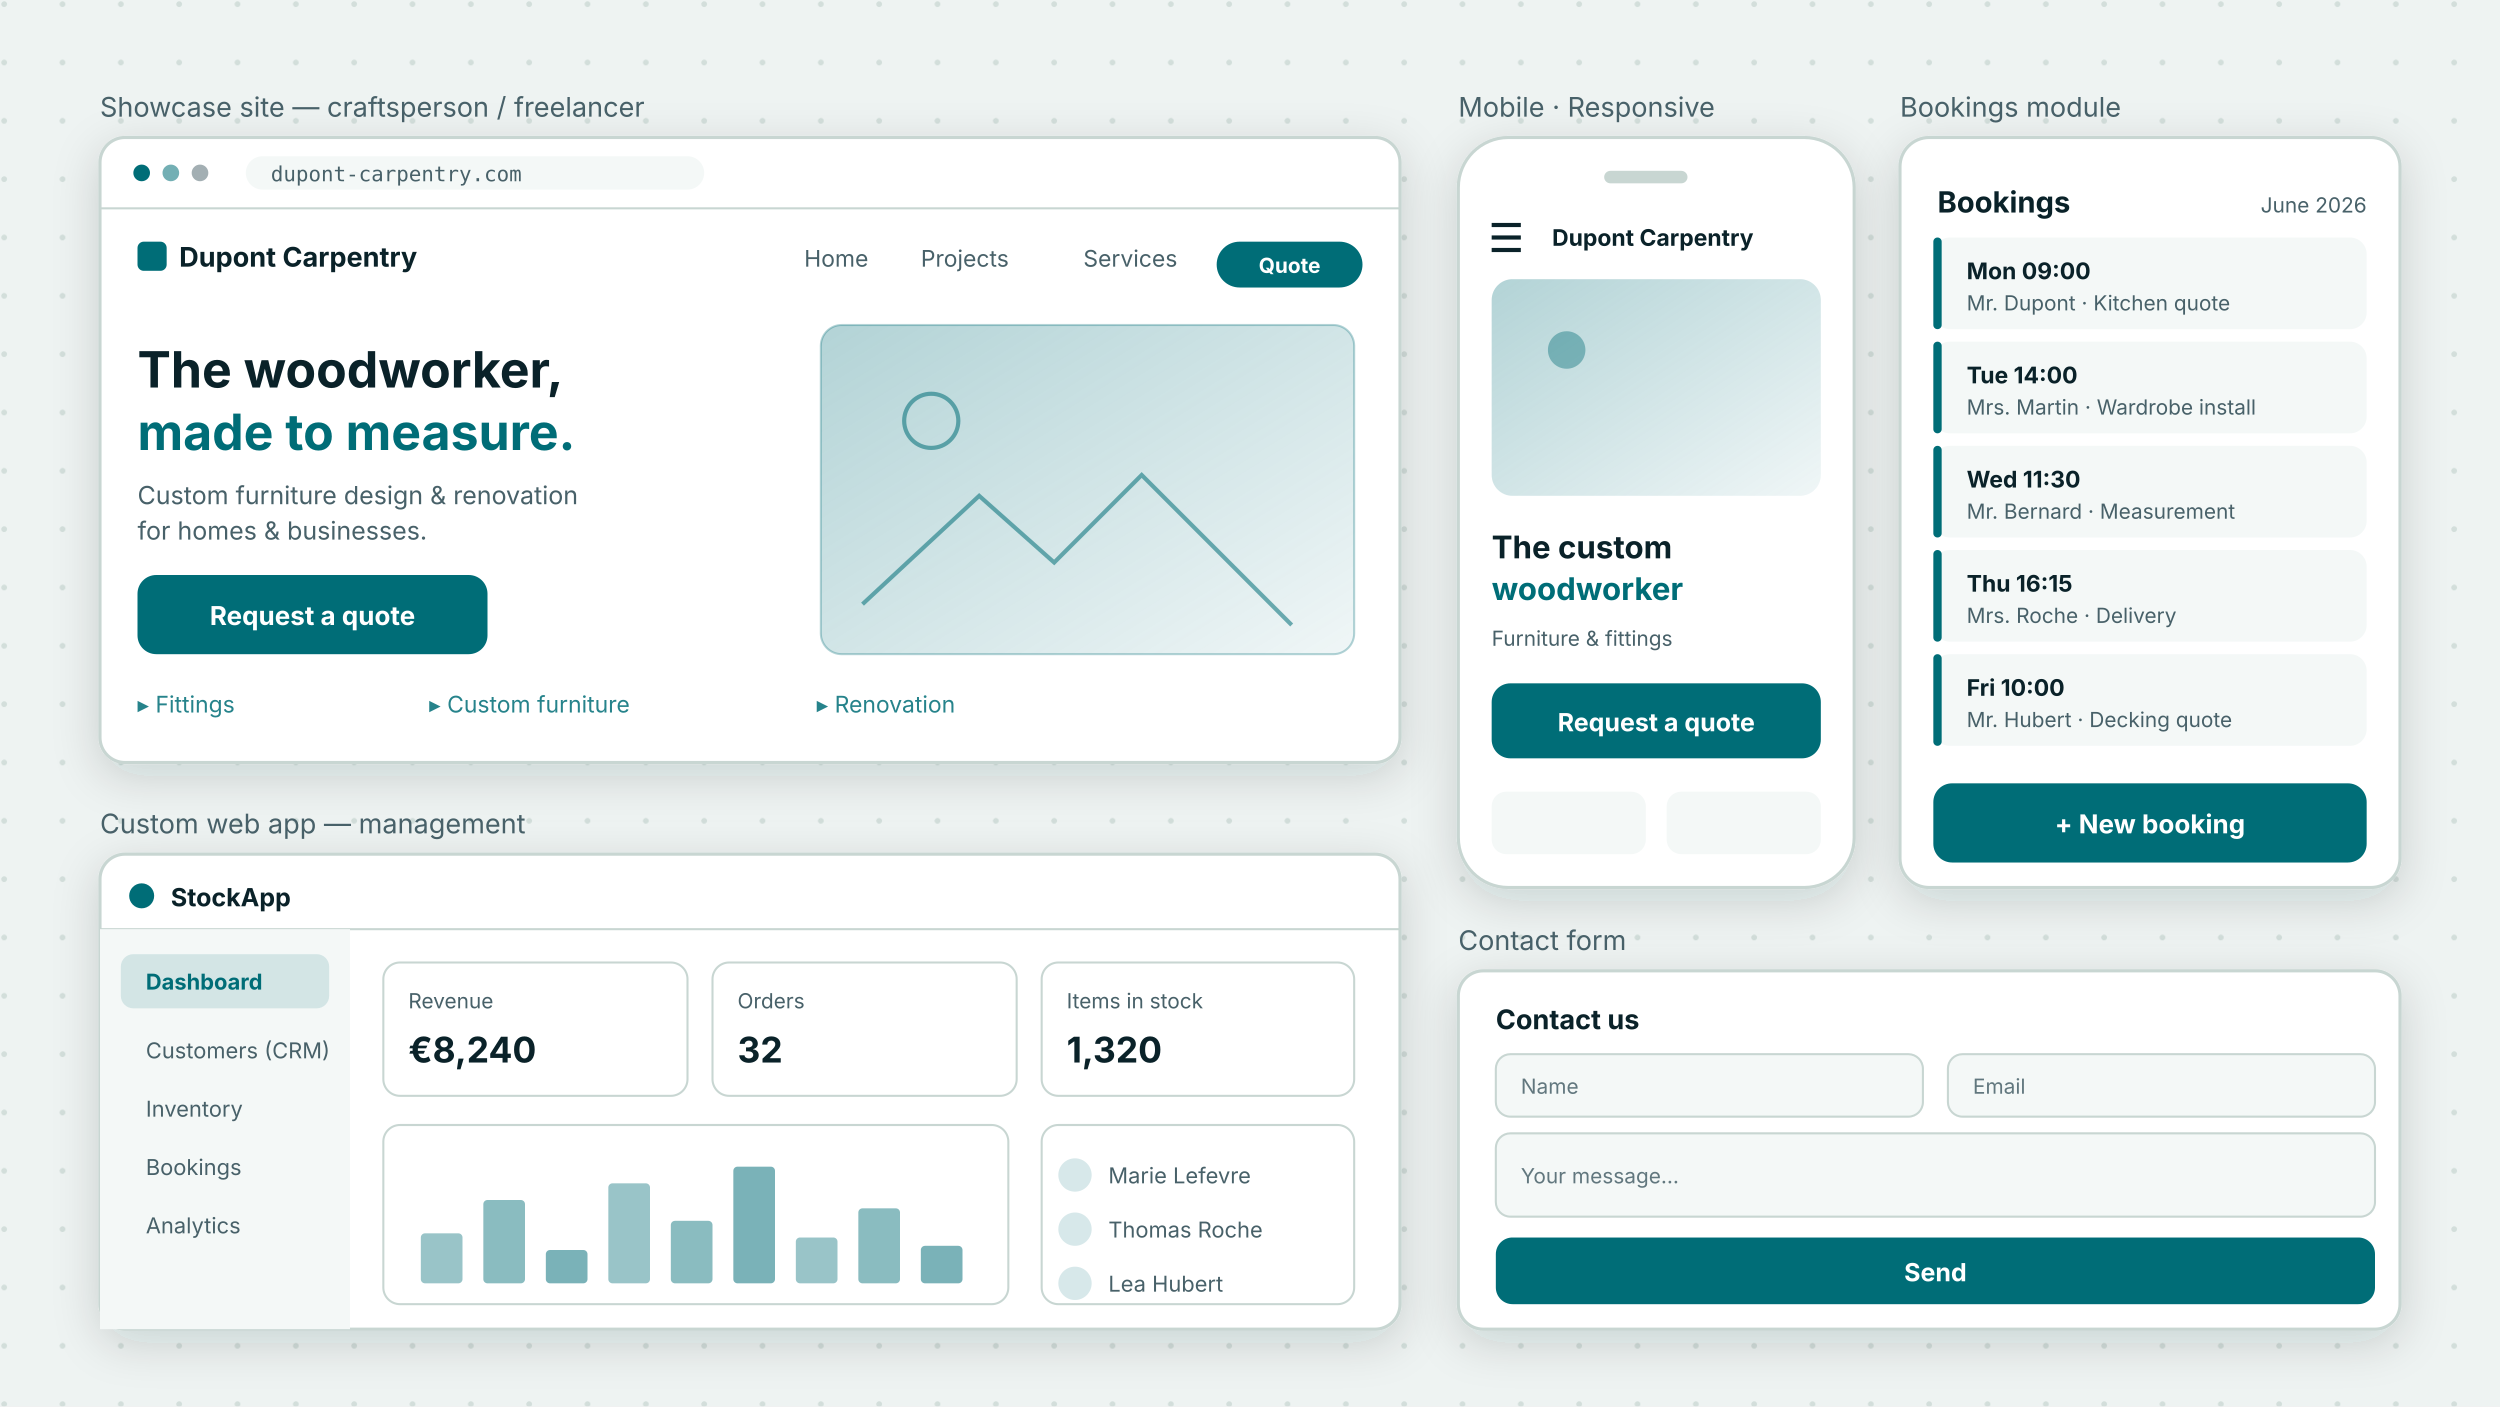
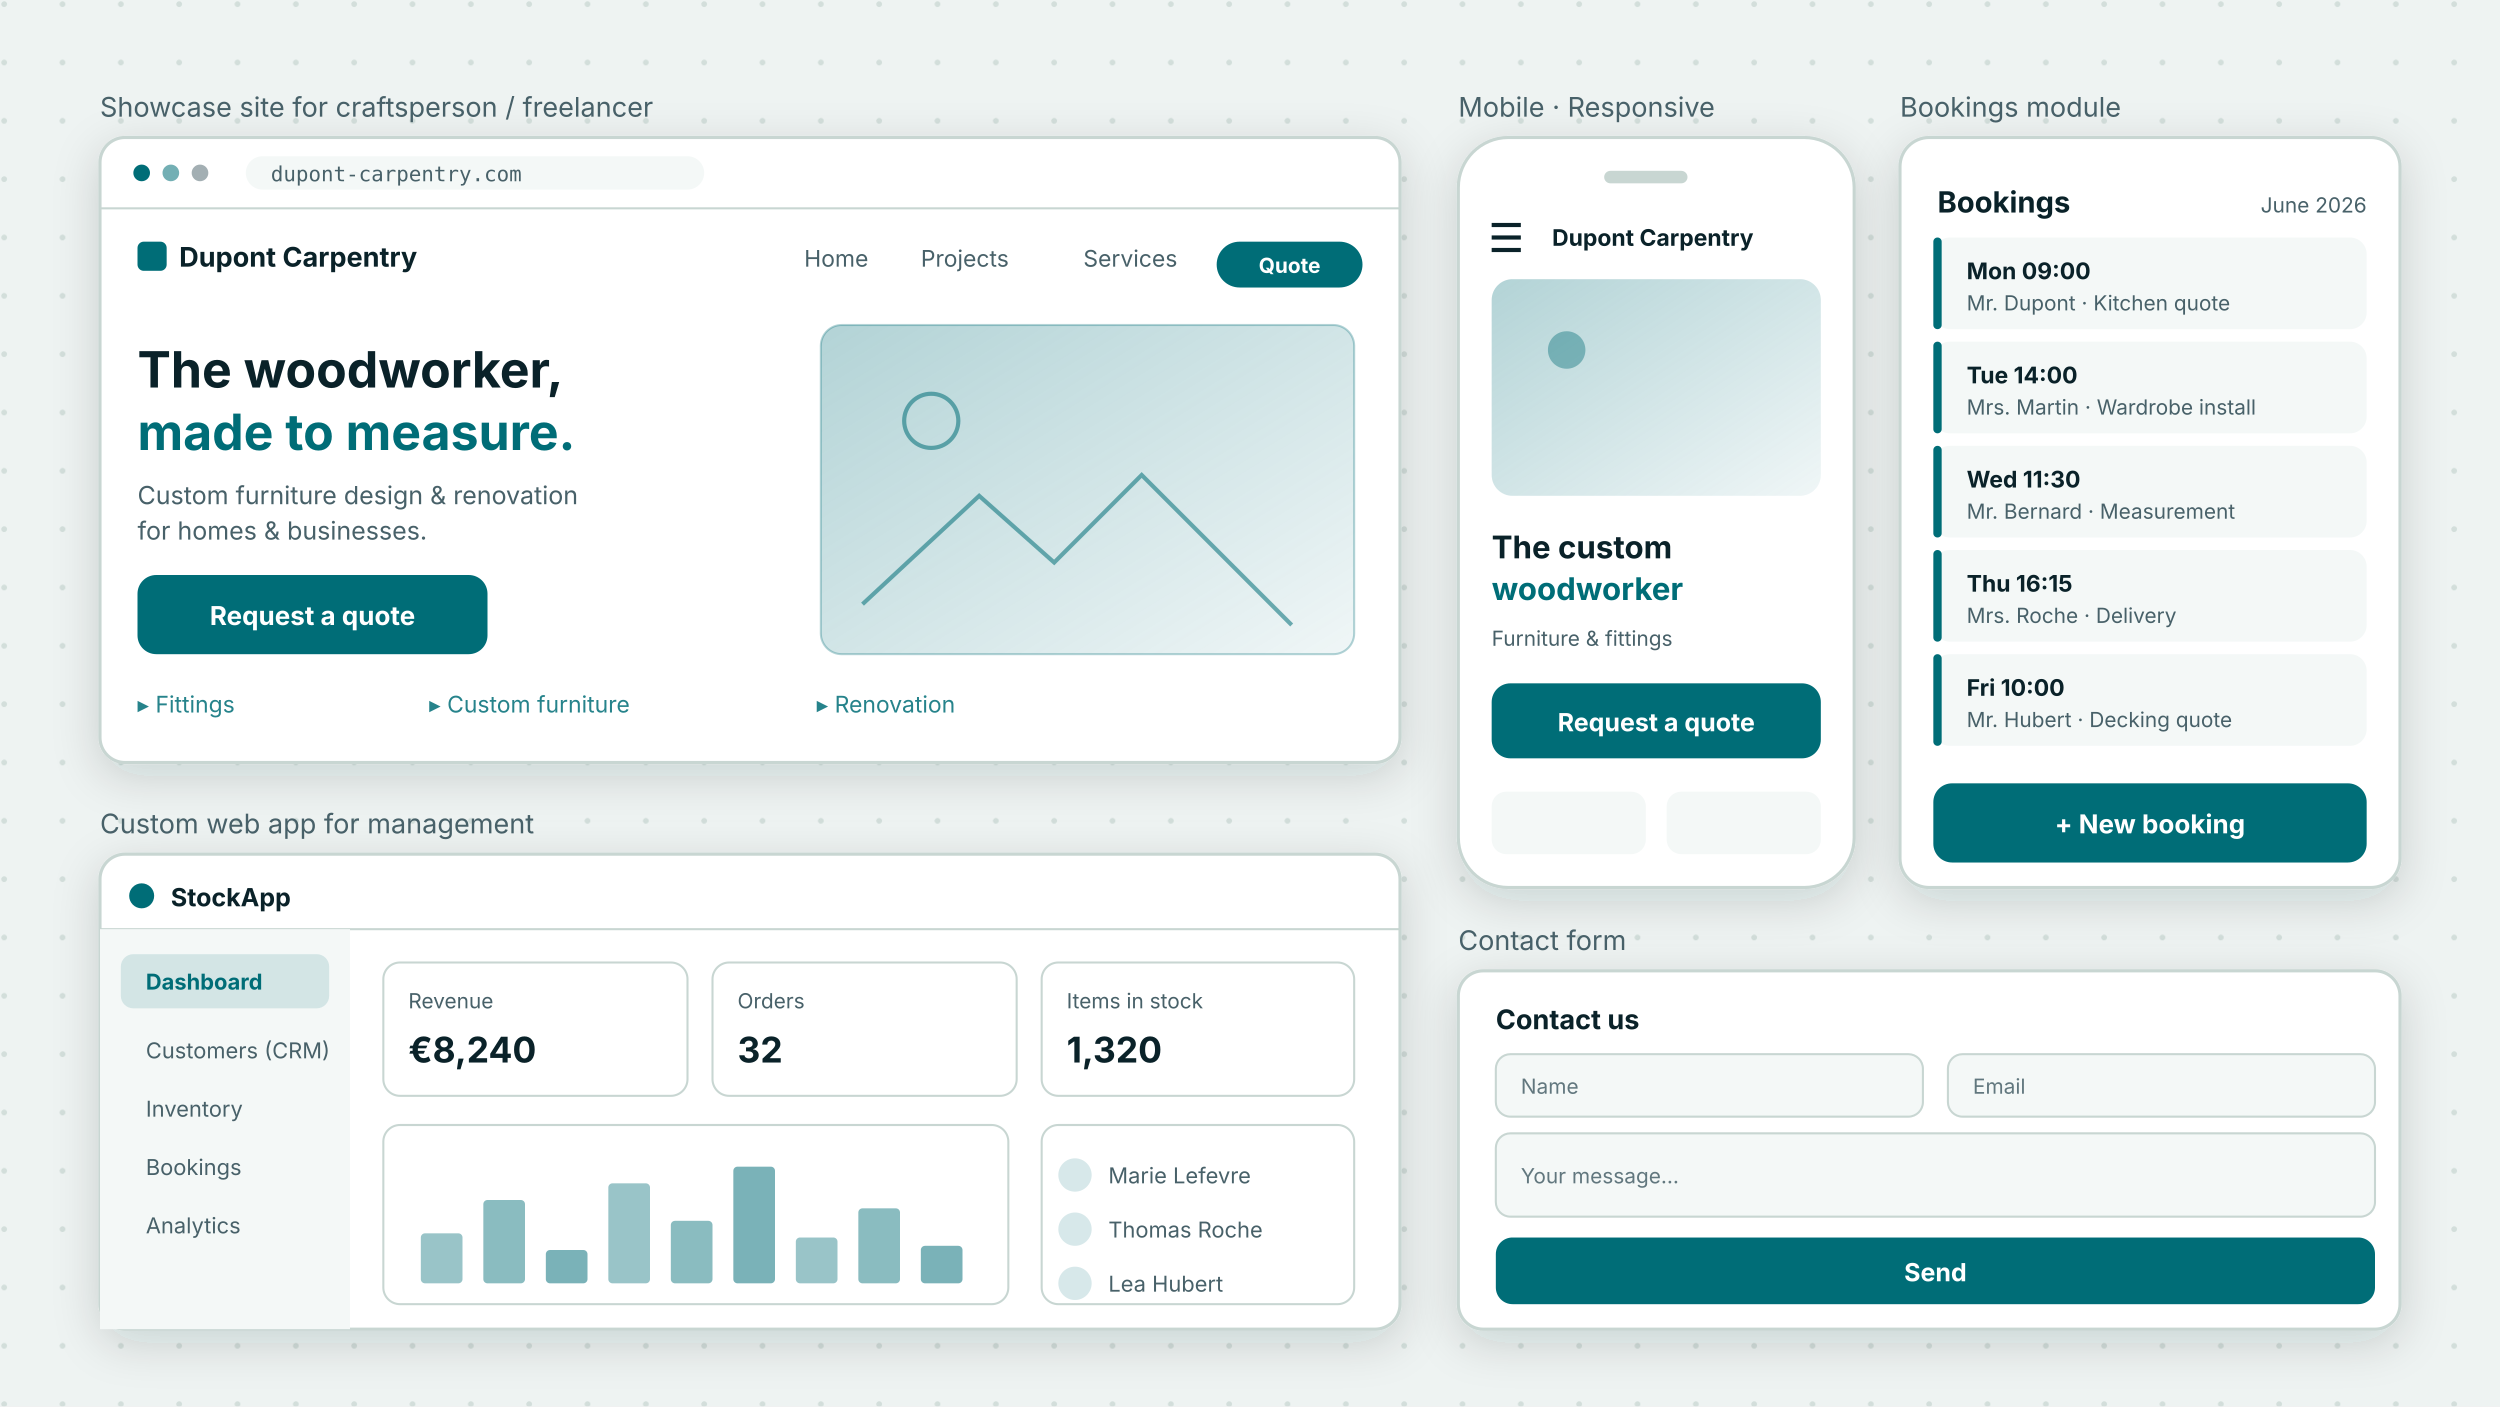
<svg xmlns="http://www.w3.org/2000/svg" width="1200" height="675" viewBox="0 0 1200 675" font-family="'Inter', system-ui, -apple-system, 'Segoe UI', Arial, sans-serif">
  <defs>
    <pattern id="web-clients-light-en-dots" width="28" height="28" patternUnits="userSpaceOnUse">
      <circle cx="2" cy="2" r="1.4" fill="#c8d6d2" fill-opacity="0.7" />
    </pattern>
    <filter id="web-clients-light-en-sh" x="-20%" y="-20%" width="140%" height="160%">
      <feDropShadow dx="0" dy="6" stdDeviation="11" flood-color="#0a2229" flood-opacity="0.16" />
    </filter>
    <linearGradient id="web-clients-light-en-thumb" x1="0" y1="0" x2="1" y2="1">
      <stop offset="0" stop-color="#006d77" stop-opacity="0.30" />
      <stop offset="1" stop-color="#006d77" stop-opacity="0.06" />
    </linearGradient>
  </defs>
  <rect width="1200" height="675" fill="#eef3f2" />
  <rect width="1200" height="675" fill="url(#web-clients-light-en-dots)" />
-   <text x="48" y="56" font-size="13" fill="#486169" font-weight="normal" font-family="'Inter', system-ui, -apple-system, 'Segoe UI', Arial, sans-serif">Showcase site — craftsperson / freelancer</text>
+   <text x="48" y="56" font-size="13" fill="#486169" font-weight="normal" font-family="'Inter', system-ui, -apple-system, 'Segoe UI', Arial, sans-serif">Showcase site for craftsperson / freelancer</text>
  <g filter="url(#web-clients-light-en-sh)">
    <rect x="48" y="66" width="624" height="300" rx="12" fill="#ffffff" stroke="#c8d6d2" stroke-width="1.5" />
  </g>
  <circle cx="68" cy="83" r="4" fill="#006d77" />
  <circle cx="82" cy="83" r="4" fill="#006d77" fill-opacity="0.55" />
  <circle cx="96" cy="83" r="4" fill="#486169" fill-opacity="0.5" />
  <rect x="118" y="75" width="220" height="16" rx="8" fill="#f4f8f7" />
  <text x="130" y="87" font-size="10" fill="#486169" font-weight="normal" font-family="'JetBrains Mono', ui-monospace, SFMono-Regular, Menlo, Consolas, monospace">dupont-carpentry.com</text>
  <line x1="48" y1="100" x2="672" y2="100" stroke="#c8d6d2" />
  <rect x="66" y="116" width="14" height="14" rx="3" fill="#006d77" />
  <text x="86" y="128" font-size="13" fill="#0a2229" font-weight="bold" font-family="'Inter', system-ui, -apple-system, 'Segoe UI', Arial, sans-serif">Dupont Carpentry</text>
  <text x="386" y="128" font-size="11" fill="#486169" font-weight="normal" font-family="'Inter', system-ui, -apple-system, 'Segoe UI', Arial, sans-serif">Home</text>
  <text x="442" y="128" font-size="11" fill="#486169" font-weight="normal" font-family="'Inter', system-ui, -apple-system, 'Segoe UI', Arial, sans-serif">Projects</text>
  <text x="520" y="128" font-size="11" fill="#486169" font-weight="normal" font-family="'Inter', system-ui, -apple-system, 'Segoe UI', Arial, sans-serif">Services</text>
  <rect x="584" y="116" width="70" height="22" rx="11" fill="#006d77" />
  <text x="619" y="131" font-size="10" fill="#ffffff" font-weight="bold" font-family="'Inter', system-ui, -apple-system, 'Segoe UI', Arial, sans-serif" text-anchor="middle">Quote</text>
  <text x="66" y="186" font-size="24" fill="#0a2229" font-weight="bold" font-family="'Inter', system-ui, -apple-system, 'Segoe UI', Arial, sans-serif">The woodworker,</text>
  <text x="66" y="216" font-size="24" fill="#006d77" font-weight="bold" font-family="'Inter', system-ui, -apple-system, 'Segoe UI', Arial, sans-serif">made to measure.</text>
  <text x="66" y="242" font-size="12" fill="#486169" font-weight="normal" font-family="'Inter', system-ui, -apple-system, 'Segoe UI', Arial, sans-serif">Custom furniture design &amp; renovation</text>
  <text x="66" y="259" font-size="12" fill="#486169" font-weight="normal" font-family="'Inter', system-ui, -apple-system, 'Segoe UI', Arial, sans-serif">for homes &amp; businesses.</text>
  <rect x="66" y="276" width="168" height="38" rx="9" fill="#006d77" />
  <text x="150" y="300" font-size="12.5" fill="#ffffff" font-weight="bold" font-family="'Inter', system-ui, -apple-system, 'Segoe UI', Arial, sans-serif" text-anchor="middle">Request a quote</text>
  <rect x="394" y="156" width="256" height="158" rx="10" fill="url(#web-clients-light-en-thumb)" stroke="#006d77" stroke-opacity="0.3" />
  <g stroke="#006d77" stroke-opacity="0.55" fill="none" stroke-width="2">
    <circle cx="447" cy="202" r="13" />
    <path d="M414 290 L470 238 L506 270 L548 228 L620 300" />
  </g>
  <text x="66" y="342" font-size="11" fill="#006d77" fill-opacity="0.85" font-weight="normal" font-family="'Inter', system-ui, -apple-system, 'Segoe UI', Arial, sans-serif">▸ Fittings</text>
  <text x="206" y="342" font-size="11" fill="#006d77" fill-opacity="0.85" font-weight="normal" font-family="'Inter', system-ui, -apple-system, 'Segoe UI', Arial, sans-serif">▸ Custom furniture</text>
  <text x="392" y="342" font-size="11" fill="#006d77" fill-opacity="0.85" font-weight="normal" font-family="'Inter', system-ui, -apple-system, 'Segoe UI', Arial, sans-serif">▸ Renovation</text>
-   <text x="48" y="400" font-size="13" fill="#486169" font-weight="normal" font-family="'Inter', system-ui, -apple-system, 'Segoe UI', Arial, sans-serif">Custom web app — management</text>
+   <text x="48" y="400" font-size="13" fill="#486169" font-weight="normal" font-family="'Inter', system-ui, -apple-system, 'Segoe UI', Arial, sans-serif">Custom web app for management</text>
  <g filter="url(#web-clients-light-en-sh)">
    <rect x="48" y="410" width="624" height="228" rx="12" fill="#ffffff" stroke="#c8d6d2" stroke-width="1.5" />
  </g>
  <circle cx="68" cy="430" r="6" fill="#006d77" />
  <text x="82" y="435" font-size="12" fill="#0a2229" font-weight="bold" font-family="'Inter', system-ui, -apple-system, 'Segoe UI', Arial, sans-serif">StockApp</text>
  <line x1="48" y1="446" x2="672" y2="446" stroke="#c8d6d2" />
  <rect x="48" y="446" width="120" height="192" fill="#f4f8f7" />
  <rect x="58" y="458" width="100" height="26" rx="6" fill="#006d77" fill-opacity="0.14" />
  <text x="70" y="475" font-size="10.5" fill="#006d77" font-weight="bold" font-family="'Inter', system-ui, -apple-system, 'Segoe UI', Arial, sans-serif">Dashboard</text>
  <text x="70" y="508" font-size="10.5" fill="#486169" font-weight="normal" font-family="'Inter', system-ui, -apple-system, 'Segoe UI', Arial, sans-serif">Customers (CRM)</text>
  <text x="70" y="536" font-size="10.5" fill="#486169" font-weight="normal" font-family="'Inter', system-ui, -apple-system, 'Segoe UI', Arial, sans-serif">Inventory</text>
  <text x="70" y="564" font-size="10.5" fill="#486169" font-weight="normal" font-family="'Inter', system-ui, -apple-system, 'Segoe UI', Arial, sans-serif">Bookings</text>
  <text x="70" y="592" font-size="10.5" fill="#486169" font-weight="normal" font-family="'Inter', system-ui, -apple-system, 'Segoe UI', Arial, sans-serif">Analytics</text>
  <rect x="184" y="462" width="146" height="64" rx="8" fill="#ffffff" stroke="#c8d6d2" />
  <text x="196" y="484" font-size="10" fill="#486169" font-weight="normal" font-family="'Inter', system-ui, -apple-system, 'Segoe UI', Arial, sans-serif">Revenue</text>
  <text x="196" y="510" font-size="17" fill="#0a2229" font-weight="bold" font-family="'Inter', system-ui, -apple-system, 'Segoe UI', Arial, sans-serif">€8,240</text>
  <rect x="342" y="462" width="146" height="64" rx="8" fill="#ffffff" stroke="#c8d6d2" />
  <text x="354" y="484" font-size="10" fill="#486169" font-weight="normal" font-family="'Inter', system-ui, -apple-system, 'Segoe UI', Arial, sans-serif">Orders</text>
  <text x="354" y="510" font-size="17" fill="#0a2229" font-weight="bold" font-family="'Inter', system-ui, -apple-system, 'Segoe UI', Arial, sans-serif">32</text>
  <rect x="500" y="462" width="150" height="64" rx="8" fill="#ffffff" stroke="#c8d6d2" />
  <text x="512" y="484" font-size="10" fill="#486169" font-weight="normal" font-family="'Inter', system-ui, -apple-system, 'Segoe UI', Arial, sans-serif">Items in stock</text>
  <text x="512" y="510" font-size="17" fill="#0a2229" font-weight="bold" font-family="'Inter', system-ui, -apple-system, 'Segoe UI', Arial, sans-serif">1,320</text>
  <rect x="184" y="540" width="300" height="86" rx="8" fill="#ffffff" stroke="#c8d6d2" />
  <rect x="202" y="592" width="20" height="24" rx="2" fill="#006d77" fill-opacity="0.4" />
  <rect x="232" y="576" width="20" height="40" rx="2" fill="#006d77" fill-opacity="0.46" />
  <rect x="262" y="600" width="20" height="16" rx="2" fill="#006d77" fill-opacity="0.52" />
  <rect x="292" y="568" width="20" height="48" rx="2" fill="#006d77" fill-opacity="0.4" />
  <rect x="322" y="586" width="20" height="30" rx="2" fill="#006d77" fill-opacity="0.46" />
  <rect x="352" y="560" width="20" height="56" rx="2" fill="#006d77" fill-opacity="0.52" />
  <rect x="382" y="594" width="20" height="22" rx="2" fill="#006d77" fill-opacity="0.4" />
  <rect x="412" y="580" width="20" height="36" rx="2" fill="#006d77" fill-opacity="0.46" />
  <rect x="442" y="598" width="20" height="18" rx="2" fill="#006d77" fill-opacity="0.52" />
  <rect x="500" y="540" width="150" height="86" rx="8" fill="#ffffff" stroke="#c8d6d2" />
  <circle cx="516" cy="564" r="8" fill="#006d77" fill-opacity="0.16" />
  <text x="532" y="568" font-size="10.5" fill="#486169" font-weight="normal" font-family="'Inter', system-ui, -apple-system, 'Segoe UI', Arial, sans-serif">Marie Lefevre</text>
  <circle cx="516" cy="590" r="8" fill="#006d77" fill-opacity="0.16" />
  <text x="532" y="594" font-size="10.5" fill="#486169" font-weight="normal" font-family="'Inter', system-ui, -apple-system, 'Segoe UI', Arial, sans-serif">Thomas Roche</text>
  <circle cx="516" cy="616" r="8" fill="#006d77" fill-opacity="0.16" />
  <text x="532" y="620" font-size="10.5" fill="#486169" font-weight="normal" font-family="'Inter', system-ui, -apple-system, 'Segoe UI', Arial, sans-serif">Lea Hubert</text>
  <text x="700" y="56" font-size="13" fill="#486169" font-weight="normal" font-family="'Inter', system-ui, -apple-system, 'Segoe UI', Arial, sans-serif">Mobile · Responsive</text>
  <g filter="url(#web-clients-light-en-sh)">
    <rect x="700" y="66" width="190" height="360" rx="24" fill="#ffffff" stroke="#c8d6d2" stroke-width="1.5" />
  </g>
  <rect x="770" y="82" width="40" height="6" rx="3" fill="#c8d6d2" />
  <g stroke="#0a2229" stroke-width="2">
    <line x1="716" y1="108" x2="730" y2="108" />
    <line x1="716" y1="114" x2="730" y2="114" />
    <line x1="716" y1="120" x2="730" y2="120" />
  </g>
  <text x="745" y="118" font-size="11" fill="#0a2229" font-weight="bold" font-family="'Inter', system-ui, -apple-system, 'Segoe UI', Arial, sans-serif">Dupont Carpentry</text>
  <rect x="716" y="134" width="158" height="104" rx="10" fill="url(#web-clients-light-en-thumb)" />
  <circle cx="752" cy="168" r="9" fill="#006d77" fill-opacity="0.4" />
  <text x="716" y="268" font-size="15" fill="#0a2229" font-weight="bold" font-family="'Inter', system-ui, -apple-system, 'Segoe UI', Arial, sans-serif">The custom</text>
  <text x="716" y="288" font-size="15" fill="#006d77" font-weight="bold" font-family="'Inter', system-ui, -apple-system, 'Segoe UI', Arial, sans-serif">woodworker</text>
  <text x="716" y="310" font-size="10" fill="#486169" font-weight="normal" font-family="'Inter', system-ui, -apple-system, 'Segoe UI', Arial, sans-serif">Furniture &amp; fittings</text>
  <rect x="716" y="328" width="158" height="36" rx="9" fill="#006d77" />
  <text x="795" y="351" font-size="12" fill="#ffffff" font-weight="bold" font-family="'Inter', system-ui, -apple-system, 'Segoe UI', Arial, sans-serif" text-anchor="middle">Request a quote</text>
  <rect x="716" y="380" width="74" height="30" rx="7" fill="#f4f8f7" />
  <rect x="800" y="380" width="74" height="30" rx="7" fill="#f4f8f7" />
  <text x="912" y="56" font-size="13" fill="#486169" font-weight="normal" font-family="'Inter', system-ui, -apple-system, 'Segoe UI', Arial, sans-serif">Bookings module</text>
  <g filter="url(#web-clients-light-en-sh)">
    <rect x="912" y="66" width="240" height="360" rx="14" fill="#ffffff" stroke="#c8d6d2" stroke-width="1.5" />
  </g>
  <text x="930" y="102" font-size="14" fill="#0a2229" font-weight="bold" font-family="'Inter', system-ui, -apple-system, 'Segoe UI', Arial, sans-serif">Bookings</text>
  <text x="1136" y="102" font-size="10" fill="#486169" font-weight="normal" font-family="'Inter', system-ui, -apple-system, 'Segoe UI', Arial, sans-serif" text-anchor="end">June 2026</text>
  <rect x="928" y="114" width="208" height="44" rx="8" fill="#f4f8f7" />
  <rect x="928" y="114" width="4" height="44" rx="2" fill="#006d77" />
  <text x="944" y="134" font-size="11" fill="#0a2229" font-weight="bold" font-family="'Inter', system-ui, -apple-system, 'Segoe UI', Arial, sans-serif">Mon 09:00</text>
  <text x="944" y="149" font-size="10" fill="#486169" font-weight="normal" font-family="'Inter', system-ui, -apple-system, 'Segoe UI', Arial, sans-serif">Mr. Dupont · Kitchen quote</text>
  <rect x="928" y="164" width="208" height="44" rx="8" fill="#f4f8f7" />
  <rect x="928" y="164" width="4" height="44" rx="2" fill="#006d77" />
  <text x="944" y="184" font-size="11" fill="#0a2229" font-weight="bold" font-family="'Inter', system-ui, -apple-system, 'Segoe UI', Arial, sans-serif">Tue 14:00</text>
  <text x="944" y="199" font-size="10" fill="#486169" font-weight="normal" font-family="'Inter', system-ui, -apple-system, 'Segoe UI', Arial, sans-serif">Mrs. Martin · Wardrobe install</text>
  <rect x="928" y="214" width="208" height="44" rx="8" fill="#f4f8f7" />
  <rect x="928" y="214" width="4" height="44" rx="2" fill="#006d77" />
  <text x="944" y="234" font-size="11" fill="#0a2229" font-weight="bold" font-family="'Inter', system-ui, -apple-system, 'Segoe UI', Arial, sans-serif">Wed 11:30</text>
  <text x="944" y="249" font-size="10" fill="#486169" font-weight="normal" font-family="'Inter', system-ui, -apple-system, 'Segoe UI', Arial, sans-serif">Mr. Bernard · Measurement</text>
  <rect x="928" y="264" width="208" height="44" rx="8" fill="#f4f8f7" />
  <rect x="928" y="264" width="4" height="44" rx="2" fill="#006d77" />
  <text x="944" y="284" font-size="11" fill="#0a2229" font-weight="bold" font-family="'Inter', system-ui, -apple-system, 'Segoe UI', Arial, sans-serif">Thu 16:15</text>
  <text x="944" y="299" font-size="10" fill="#486169" font-weight="normal" font-family="'Inter', system-ui, -apple-system, 'Segoe UI', Arial, sans-serif">Mrs. Roche · Delivery</text>
  <rect x="928" y="314" width="208" height="44" rx="8" fill="#f4f8f7" />
  <rect x="928" y="314" width="4" height="44" rx="2" fill="#006d77" />
  <text x="944" y="334" font-size="11" fill="#0a2229" font-weight="bold" font-family="'Inter', system-ui, -apple-system, 'Segoe UI', Arial, sans-serif">Fri 10:00</text>
  <text x="944" y="349" font-size="10" fill="#486169" font-weight="normal" font-family="'Inter', system-ui, -apple-system, 'Segoe UI', Arial, sans-serif">Mr. Hubert · Decking quote</text>
  <rect x="928" y="376" width="208" height="38" rx="9" fill="#006d77" />
  <text x="1032" y="400" font-size="12.5" fill="#ffffff" font-weight="bold" font-family="'Inter', system-ui, -apple-system, 'Segoe UI', Arial, sans-serif" text-anchor="middle">+ New booking</text>
  <text x="700" y="456" font-size="13" fill="#486169" font-weight="normal" font-family="'Inter', system-ui, -apple-system, 'Segoe UI', Arial, sans-serif">Contact form</text>
  <g filter="url(#web-clients-light-en-sh)">
    <rect x="700" y="466" width="452" height="172" rx="12" fill="#ffffff" stroke="#c8d6d2" stroke-width="1.5" />
  </g>
  <text x="718" y="494" font-size="13" fill="#0a2229" font-weight="bold" font-family="'Inter', system-ui, -apple-system, 'Segoe UI', Arial, sans-serif">Contact us</text>
  <rect x="718" y="506" width="205" height="30" rx="7" fill="#f4f8f7" stroke="#c8d6d2" />
  <text x="730" y="525" font-size="10" fill="#486169" fill-opacity="0.85" font-weight="normal" font-family="'Inter', system-ui, -apple-system, 'Segoe UI', Arial, sans-serif">Name</text>
  <rect x="935" y="506" width="205" height="30" rx="7" fill="#f4f8f7" stroke="#c8d6d2" />
  <text x="947" y="525" font-size="10" fill="#486169" fill-opacity="0.85" font-weight="normal" font-family="'Inter', system-ui, -apple-system, 'Segoe UI', Arial, sans-serif">Email</text>
  <rect x="718" y="544" width="422" height="40" rx="7" fill="#f4f8f7" stroke="#c8d6d2" />
  <text x="730" y="568" font-size="10" fill="#486169" fill-opacity="0.85" font-weight="normal" font-family="'Inter', system-ui, -apple-system, 'Segoe UI', Arial, sans-serif">Your message…</text>
  <rect x="718" y="594" width="422" height="32" rx="8" fill="#006d77" />
  <text x="929" y="615" font-size="12" fill="#ffffff" font-weight="bold" font-family="'Inter', system-ui, -apple-system, 'Segoe UI', Arial, sans-serif" text-anchor="middle">Send</text>
</svg>
